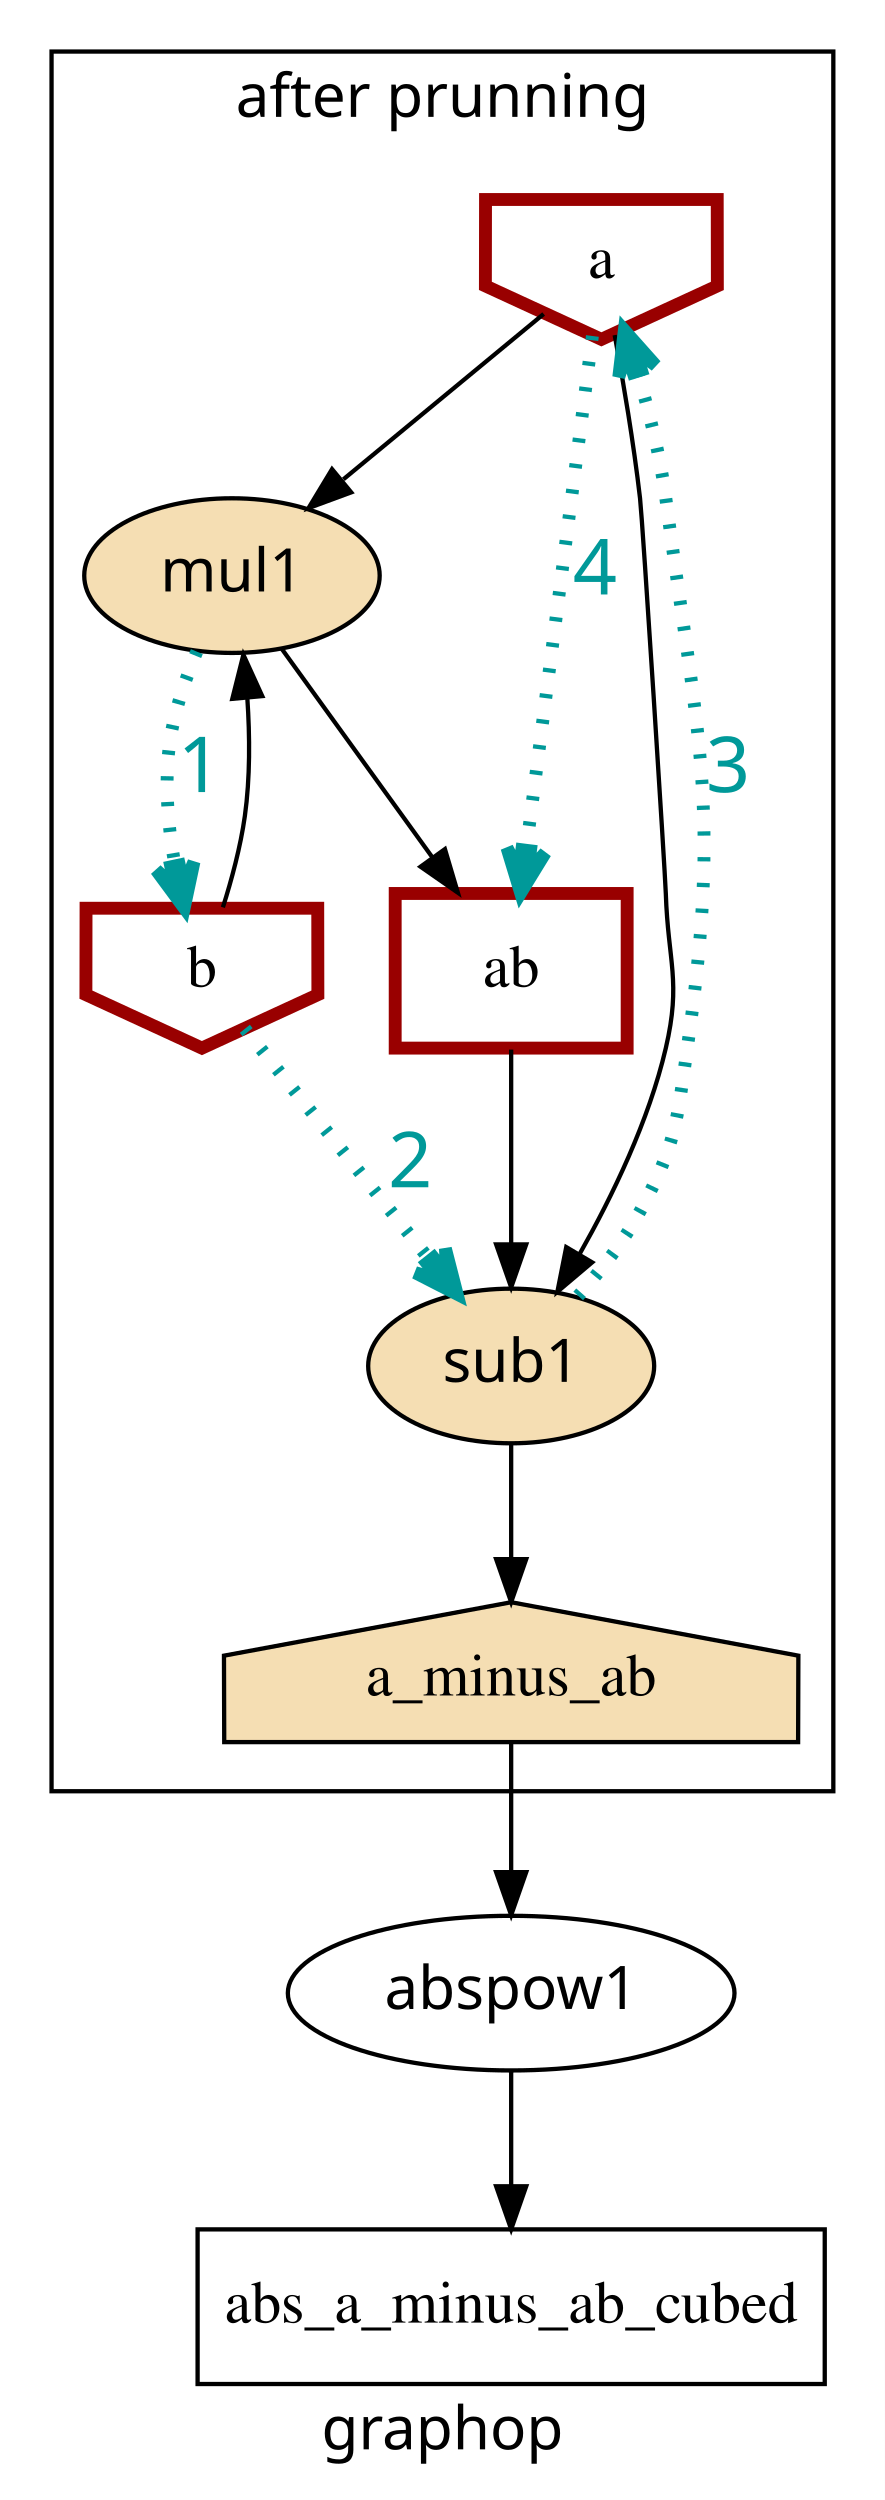
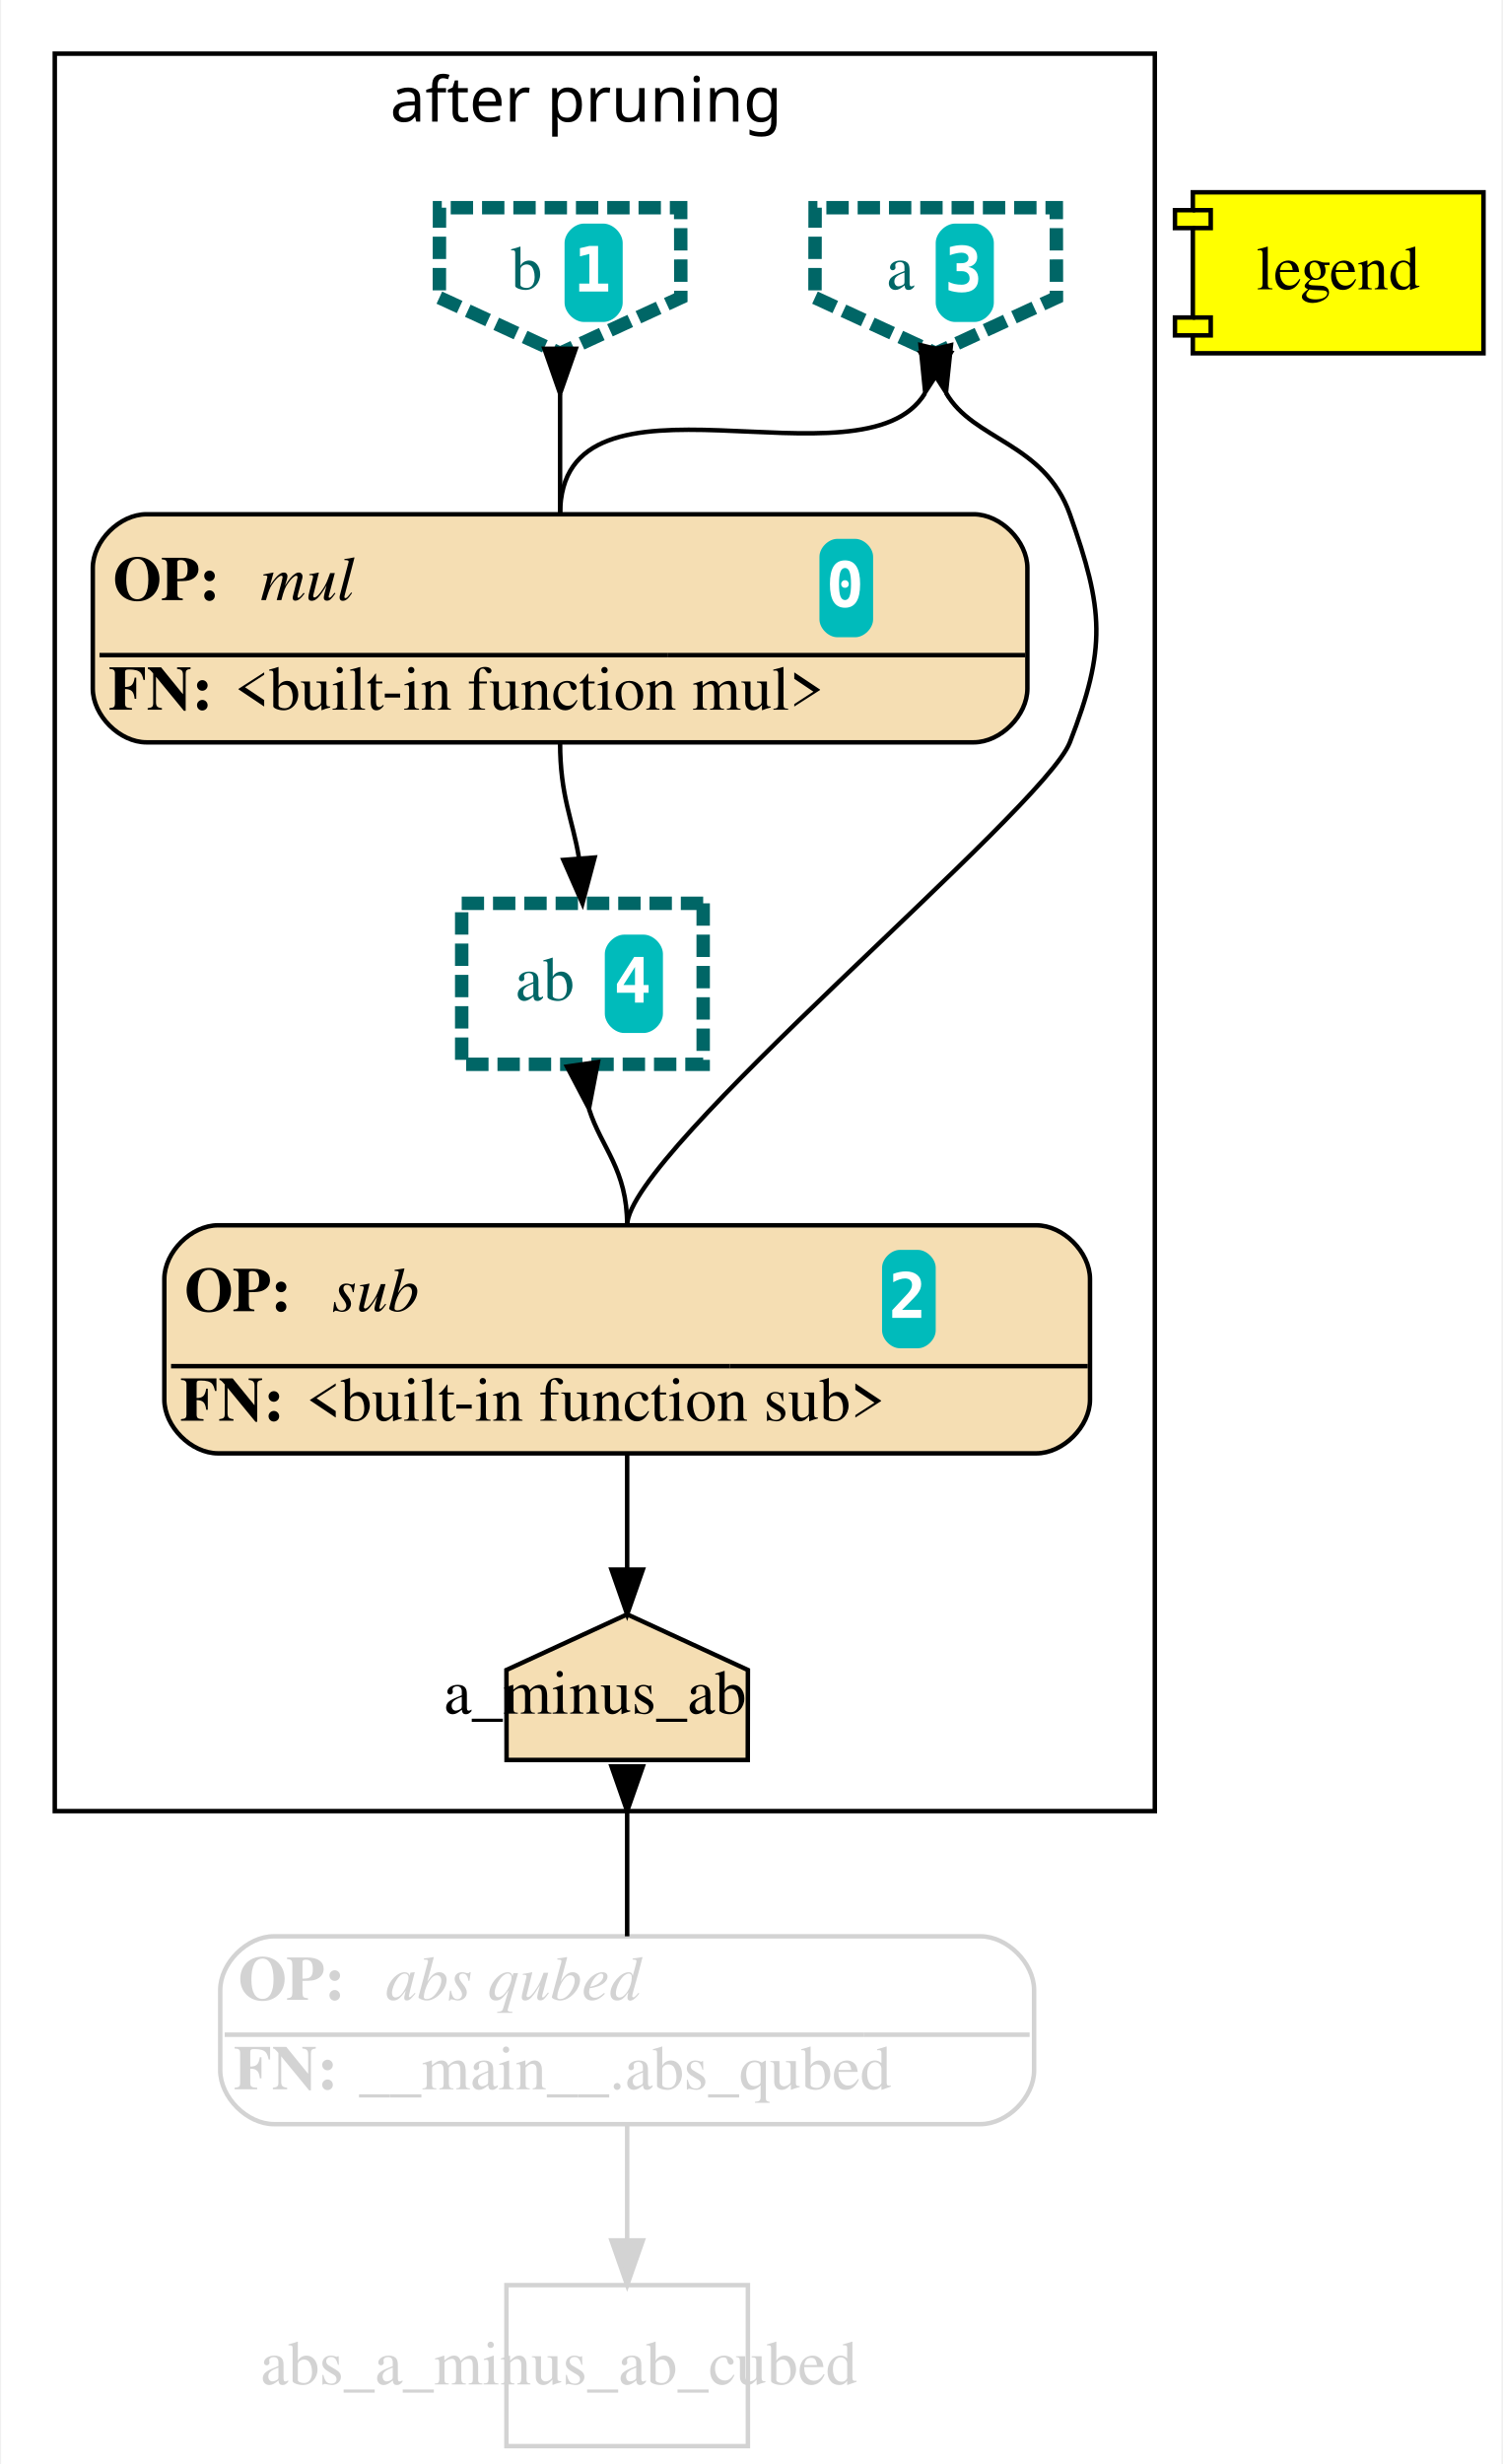
- <svg xmlns="http://www.w3.org/2000/svg" width="206pt" height="582pt" viewBox="0.00 0.00 206.00 582.00">
-   <g id="graph0" class="graph" transform="scale(1 1) rotate(0) translate(4 578)">
-     <polygon fill="white" stroke="transparent" points="-4,4 -4,-578 202,-578 202,4 -4,4" />
-     <text text-anchor="middle" x="99" y="-7.8" font-family="italic" font-size="14.00">graphop</text>
+ <svg xmlns="http://www.w3.org/2000/svg" xmlns:xlink="http://www.w3.org/1999/xlink" width="336pt" height="551pt" viewBox="0.00 0.00 335.50 551.00">
+   <g id="graph0" class="graph" transform="scale(1 1) rotate(0) translate(4 547)">
+     <polygon fill="white" stroke="transparent" points="-4,4 -4,-547 331.5,-547 331.5,4 -4,4" />
    <g id="clust1" class="cluster">
-       <polygon fill="none" stroke="black" points="8,-161 8,-566 190,-566 190,-161 8,-161" />
-       <text text-anchor="middle" x="99" y="-550.8" font-family="italic" font-size="14.00">after prunning</text>
+       <polygon fill="none" stroke="black" points="8,-142 8,-535 254,-535 254,-142 8,-142" />
+       <text text-anchor="start" x="83" y="-519.8" font-family="italic" font-size="14.00">after pruning</text>
    </g>
    <g id="node1" class="node">
-       <ellipse fill="none" stroke="black" cx="115" cy="-114" rx="51.99" ry="18" />
-       <text text-anchor="middle" x="115" y="-110.3" font-family="italic" font-size="14.00">abspow1</text>
+       <g id="a_node1">
+         <a xlink:title="(input)&#10;(to evict)&#10;(evicted)">
+           <polygon fill="none" stroke="#006666" stroke-width="3" stroke-dasharray="5,2" points="178,-480.44 205,-468 232,-480.44 231.97,-500.56 178.03,-500.56 178,-480.44" />
+           <text text-anchor="start" x="194" y="-482.3" font-family="Times,serif" font-size="14.00" fill="#006666">a</text>
+           <g id="a_node1_0">
+             <a xlink:href="https://graphtik.readthedocs.io/en/latest/arch.html#term-steps" xlink:title="computation order" target="_top">
+               <path fill="#00bbbb" stroke="transparent" d="M209.33,-475C209.33,-475 213.67,-475 213.67,-475 215.83,-475 218,-477.17 218,-479.33 218,-479.33 218,-492.67 218,-492.67 218,-494.83 215.83,-497 213.67,-497 213.67,-497 209.33,-497 209.33,-497 207.17,-497 205,-494.83 205,-492.67 205,-492.67 205,-479.33 205,-479.33 205,-477.17 207.17,-475 209.33,-475" />
+               <text text-anchor="start" x="207" y="-481.8" font-family="monospace" font-weight="bold" font-size="14.00" fill="white">3</text>
+             </a>
+           </g>
+         </a>
+       </g>
+     </g>
+     <g id="node3" class="node">
+       <g id="a_node3">
+         <a xlink:title="mul">
+           <path fill="wheat" stroke="transparent" d="M28.5,-381C28.5,-381 213.5,-381 213.5,-381 219.5,-381 225.5,-387 225.5,-393 225.5,-393 225.5,-420 225.5,-420 225.5,-426 219.5,-432 213.5,-432 213.5,-432 28.5,-432 28.5,-432 22.5,-432 16.5,-426 16.5,-420 16.5,-420 16.5,-393 16.5,-393 16.5,-387 22.5,-381 28.5,-381" />
+           <g id="a_node3_1">
+             <a xlink:title="FnOp(name='mul', needs=['a', 'b'], provides=['ab'], fn='mul')" target="_top">
+               <polyline fill="none" stroke="black" points="18,-400.5 145,-400.5 " />
+               <text text-anchor="start" x="21" y="-412.8" font-family="Times,serif" font-weight="bold" font-size="14.00">OP:</text>
+               <text text-anchor="start" x="49" y="-412.8" font-family="Times,serif" font-size="14.00"> </text>
+               <text text-anchor="start" x="54" y="-412.8" font-family="Times,serif" font-style="italic" font-size="14.00">mul</text>
+             </a>
+           </g>
+           <polyline fill="none" stroke="black" points="145,-400.5 225,-400.5 " />
+           <g id="a_node3_2">
+             <a xlink:href="https://graphtik.readthedocs.io/en/latest/arch.html#term-steps" xlink:title="computation order" target="_top">
+               <path fill="#00bbbb" stroke="transparent" d="M183,-404.5C183,-404.5 187,-404.5 187,-404.5 189,-404.5 191,-406.5 191,-408.5 191,-408.5 191,-422.5 191,-422.5 191,-424.5 189,-426.5 187,-426.5 187,-426.5 183,-426.5 183,-426.5 181,-426.5 179,-424.5 179,-422.5 179,-422.5 179,-408.5 179,-408.5 179,-406.5 181,-404.5 183,-404.5" />
+               <text text-anchor="start" x="180.5" y="-411.3" font-family="monospace" font-weight="bold" font-size="14.00" fill="white">0</text>
+             </a>
+           </g>
+           <g id="a_node3_3">
+             <a xlink:title="Same as a * b." target="_top">
+               <text text-anchor="start" x="20" y="-388.3" font-family="Times,serif" font-weight="bold" font-size="14.00">FN:</text>
+               <text text-anchor="start" x="48" y="-388.3" font-family="Times,serif" font-size="14.00"> &lt;built-in function mul&gt;</text>
+             </a>
+           </g>
+           <path fill="none" stroke="black" d="M28.5,-381C28.5,-381 213.5,-381 213.5,-381 219.5,-381 225.5,-387 225.5,-393 225.5,-393 225.5,-420 225.5,-420 225.5,-426 219.5,-432 213.5,-432 213.5,-432 28.5,-432 28.5,-432 22.5,-432 16.5,-426 16.5,-420 16.5,-420 16.5,-393 16.5,-393 16.5,-387 22.5,-381 28.5,-381" />
+         </a>
+       </g>
+     </g>
+     <g id="edge1" class="edge">
+       <path fill="none" stroke="black" d="M202.58,-459.03C188.8,-436.38 121,-468.65 121,-432" />
+       <polygon fill="black" stroke="black" points="201.6,-469.83 202.64,-459.28 208.4,-468.17 201.6,-469.83" />
+     </g>
+     <g id="node5" class="node">
+       <g id="a_node5">
+         <a xlink:title="sub">
+           <path fill="wheat" stroke="transparent" d="M44.5,-222C44.5,-222 227.5,-222 227.5,-222 233.5,-222 239.5,-228 239.5,-234 239.5,-234 239.5,-261 239.5,-261 239.5,-267 233.5,-273 227.5,-273 227.5,-273 44.5,-273 44.5,-273 38.5,-273 32.5,-267 32.5,-261 32.5,-261 32.5,-234 32.5,-234 32.5,-228 38.5,-222 44.5,-222" />
+           <g id="a_node5_4">
+             <a xlink:title="FnOp(name='sub', needs=['a', 'ab'], provides=['a_minus_ab'], fn='sub')" target="_top">
+               <polyline fill="none" stroke="black" points="34,-241.5 159,-241.5 " />
+               <text text-anchor="start" x="37" y="-253.8" font-family="Times,serif" font-weight="bold" font-size="14.00">OP:</text>
+               <text text-anchor="start" x="65" y="-253.8" font-family="Times,serif" font-size="14.00"> </text>
+               <text text-anchor="start" x="70" y="-253.8" font-family="Times,serif" font-style="italic" font-size="14.00">sub</text>
+             </a>
+           </g>
+           <polyline fill="none" stroke="black" points="159,-241.5 239,-241.5 " />
+           <g id="a_node5_5">
+             <a xlink:href="https://graphtik.readthedocs.io/en/latest/arch.html#term-steps" xlink:title="computation order" target="_top">
+               <path fill="#00bbbb" stroke="transparent" d="M197,-245.5C197,-245.5 201,-245.5 201,-245.5 203,-245.5 205,-247.5 205,-249.5 205,-249.5 205,-263.5 205,-263.5 205,-265.5 203,-267.5 201,-267.5 201,-267.5 197,-267.5 197,-267.5 195,-267.5 193,-265.5 193,-263.5 193,-263.5 193,-249.5 193,-249.5 193,-247.5 195,-245.5 197,-245.5" />
+               <text text-anchor="start" x="194.5" y="-252.3" font-family="monospace" font-weight="bold" font-size="14.00" fill="white">2</text>
+             </a>
+           </g>
+           <g id="a_node5_6">
+             <a xlink:title="Same as a - b." target="_top">
+               <text text-anchor="start" x="36" y="-229.3" font-family="Times,serif" font-weight="bold" font-size="14.00">FN:</text>
+               <text text-anchor="start" x="64" y="-229.3" font-family="Times,serif" font-size="14.00"> &lt;built-in function sub&gt;</text>
+             </a>
+           </g>
+           <path fill="none" stroke="black" d="M44.5,-222C44.5,-222 227.5,-222 227.5,-222 233.5,-222 239.5,-228 239.5,-234 239.5,-234 239.5,-261 239.5,-261 239.5,-267 233.5,-273 227.5,-273 227.5,-273 44.5,-273 44.5,-273 38.5,-273 32.5,-267 32.5,-261 32.5,-261 32.5,-234 32.5,-234 32.5,-228 38.5,-222 44.5,-222" />
+         </a>
+       </g>
+     </g>
+     <g id="edge2" class="edge">
+       <path fill="none" stroke="black" d="M207.33,-459.12C213.35,-448.52 229.31,-448.06 235,-432 242.57,-410.64 243.22,-402.12 235,-381 229.1,-365.83 136,-289.28 136,-273" />
+       <polygon fill="black" stroke="black" points="201.59,-468.19 207.3,-459.27 208.41,-469.81 201.59,-468.19" />
    </g>
    <g id="node2" class="node">
-       <polygon fill="none" stroke="black" points="188,-59 42,-59 42,-23 188,-23 188,-59" />
-       <text text-anchor="middle" x="115" y="-37.3" font-family="Times,serif" font-size="14.00">abs_a_minus_ab_cubed</text>
+       <g id="a_node2">
+         <a xlink:title="(input)&#10;(to evict)&#10;(evicted)">
+           <polygon fill="none" stroke="#006666" stroke-width="3" stroke-dasharray="5,2" points="94,-480.44 121,-468 148,-480.44 147.97,-500.56 94.03,-500.56 94,-480.44" />
+           <text text-anchor="start" x="110" y="-482.3" font-family="Times,serif" font-size="14.00" fill="#006666">b</text>
+           <g id="a_node2_7">
+             <a xlink:href="https://graphtik.readthedocs.io/en/latest/arch.html#term-steps" xlink:title="computation order" target="_top">
+               <path fill="#00bbbb" stroke="transparent" d="M126.33,-475C126.33,-475 130.67,-475 130.67,-475 132.83,-475 135,-477.17 135,-479.33 135,-479.33 135,-492.67 135,-492.67 135,-494.83 132.83,-497 130.67,-497 130.67,-497 126.33,-497 126.33,-497 124.17,-497 122,-494.83 122,-492.67 122,-492.67 122,-479.33 122,-479.33 122,-477.17 124.17,-475 126.33,-475" />
+               <text text-anchor="start" x="124" y="-481.8" font-family="monospace" font-weight="bold" font-size="14.00" fill="white">1</text>
+             </a>
+           </g>
+         </a>
+       </g>
+     </g>
+     <g id="edge3" class="edge">
+       <path fill="none" stroke="black" d="M121,-458.87C121,-449.84 121,-444.46 121,-432" />
+       <polygon fill="black" stroke="black" points="117.5,-469 121,-459 124.5,-469 117.5,-469" />
+     </g>
+     <g id="node4" class="node">
+       <g id="a_node4">
+         <a xlink:title="(to evict)&#10;(evicted)">
+           <polygon fill="none" stroke="#006666" stroke-width="3" stroke-dasharray="5,2" points="153,-345 99,-345 99,-309 153,-309 153,-345" />
+           <text text-anchor="start" x="111" y="-323.3" font-family="Times,serif" font-size="14.00" fill="#006666">ab</text>
+           <g id="a_node4_8">
+             <a xlink:href="https://graphtik.readthedocs.io/en/latest/arch.html#term-steps" xlink:title="computation order" target="_top">
+               <path fill="#00bbbb" stroke="transparent" d="M135.33,-316C135.33,-316 139.67,-316 139.67,-316 141.83,-316 144,-318.17 144,-320.33 144,-320.33 144,-333.67 144,-333.67 144,-335.83 141.83,-338 139.67,-338 139.67,-338 135.33,-338 135.33,-338 133.17,-338 131,-335.83 131,-333.67 131,-333.67 131,-320.33 131,-320.33 131,-318.17 133.17,-316 135.33,-316" />
+               <text text-anchor="start" x="133" y="-322.8" font-family="monospace" font-weight="bold" font-size="14.00" fill="white">4</text>
+             </a>
+           </g>
+         </a>
+       </g>
+     </g>
+     <g id="edge4" class="edge">
+       <path fill="none" stroke="black" d="M121,-381C121,-368.88 123.81,-363.78 125.22,-355.17" />
+       <polygon fill="black" stroke="black" points="128.72,-355.24 126,-345 121.74,-354.7 128.72,-355.24" />
+     </g>
+     <g id="edge5" class="edge">
+       <path fill="none" stroke="black" d="M127.48,-298.97C130.26,-290.23 136,-285.58 136,-273" />
+       <polygon fill="black" stroke="black" points="122.54,-308.49 127.46,-299.11 129.46,-309.51 122.54,-308.49" />
+     </g>
+     <g id="node6" class="node">
+       <g id="a_node6">
+         <a xlink:title="(output)&#10;(int) -8">
+           <polygon fill="wheat" stroke="black" points="163,-173.56 136,-186 109,-173.56 109.03,-153.44 162.97,-153.44 163,-173.56" />
+           <text text-anchor="start" x="95" y="-163.8" font-family="Times,serif" font-size="14.00">a_minus_ab</text>
+         </a>
+       </g>
+     </g>
+     <g id="edge6" class="edge">
+       <path fill="none" stroke="black" d="M136,-222C136,-210 136,-204.75 136,-196.12" />
+       <polygon fill="black" stroke="black" points="139.5,-196 136,-186 132.5,-196 139.5,-196" />
+     </g>
+     <g id="node7" class="node">
+       <g id="a_node7">
+         <a xlink:title="abs qubed">
+           <g id="a_node7_9">
+             <a xlink:title="FnOp(name='abs qubed', needs=['a_minus_ab'], provides=['abs_a_minus_ab_cubed'], fn='abs_qubed')" target="_top">
+               <polyline fill="none" stroke="#d3d3d3" points="46,-92 189,-92 " />
+               <text text-anchor="start" x="49" y="-99.8" font-family="Times,serif" font-weight="bold" font-size="14.00" fill="#d3d3d3">OP:</text>
+               <text text-anchor="start" x="77" y="-99.8" font-family="Times,serif" font-size="14.00" fill="#d3d3d3"> </text>
+               <text text-anchor="start" x="82" y="-99.8" font-family="Times,serif" font-style="italic" font-size="14.00" fill="#d3d3d3">abs qubed</text>
+             </a>
+           </g>
+           <polyline fill="none" stroke="#d3d3d3" points="189,-92 226,-92 " />
+           <g id="a_node7_10">
+             <a xlink:title="@operation(name=&quot;abs qubed&quot;,&#10;           needs=[&quot;a_minus_ab&quot;],&#10;           provides=[&quot;abs_a_minus_ab_cubed&quot;])&#10;def abs_qubed(a):&#10;    return abs(a) ** 3" target="_top">
+               <text text-anchor="start" x="48" y="-79.8" font-family="Times,serif" font-weight="bold" font-size="14.00" fill="#d3d3d3">FN:</text>
+               <text text-anchor="start" x="76" y="-79.8" font-family="Times,serif" font-size="14.00" fill="#d3d3d3"> __main__.abs_qubed</text>
+             </a>
+           </g>
+           <path fill="none" stroke="#d3d3d3" d="M57,-72C57,-72 215,-72 215,-72 221,-72 227,-78 227,-84 227,-84 227,-102 227,-102 227,-108 221,-114 215,-114 215,-114 57,-114 57,-114 51,-114 45,-108 45,-102 45,-102 45,-84 45,-84 45,-78 51,-72 57,-72" />
+         </a>
+       </g>
+     </g>
+     <g id="edge7" class="edge">
+       <path fill="none" stroke="black" d="M136,-141.89C136,-132.44 136,-126.93 136,-114" />
+       <polygon fill="black" stroke="black" points="132.5,-152 136,-142 139.5,-152 132.5,-152" />
+     </g>
+     <g id="node8" class="node">
+       <g id="a_node8">
+         <a xlink:title="(pruned)">
+           <polygon fill="none" stroke="#d3d3d3" points="163,-36 109,-36 109,0 163,0 163,-36" />
+           <text text-anchor="start" x="54" y="-13.8" font-family="Times,serif" font-size="14.00" fill="#d3d3d3">abs_a_minus_ab_cubed</text>
+         </a>
+       </g>
    </g>
    <g id="edge8" class="edge">
-       <path fill="none" stroke="black" d="M115,-95.81C115,-87.79 115,-78.05 115,-69.07" />
-       <polygon fill="black" stroke="black" points="118.5,-69.03 115,-59.03 111.5,-69.03 118.5,-69.03" />
+       <path fill="none" stroke="#d3d3d3" d="M136,-72C136,-60 136,-54.75 136,-46.12" />
+       <polygon fill="#d3d3d3" stroke="#d3d3d3" points="139.5,-46 136,-36 132.5,-46 139.5,-46" />
    </g>
-     <g id="node3" class="node">
-       <polygon fill="none" stroke="#990000" stroke-width="3" points="109,-511.44 136,-499 163,-511.44 162.97,-531.56 109.03,-531.56 109,-511.44" />
-       <text text-anchor="middle" x="136" y="-513.3" font-family="Times,serif" font-size="14.00">a</text>
-     </g>
-     <g id="node4" class="node">
-       <ellipse fill="wheat" stroke="black" cx="50" cy="-444" rx="34.39" ry="18" />
-       <text text-anchor="middle" x="50" y="-440.3" font-family="italic" font-size="14.00">mul1</text>
-     </g>
-     <g id="edge1" class="edge">
-       <path fill="none" stroke="black" d="M122.56,-504.91C110.13,-494.64 91.3,-479.09 75.93,-466.41" />
-       <polygon fill="black" stroke="black" points="77.76,-463.38 67.82,-459.71 73.3,-468.78 77.76,-463.38" />
-     </g>
-     <g id="node6" class="node">
-       <polygon fill="none" stroke="#990000" stroke-width="3" points="142,-370 88,-370 88,-334 142,-334 142,-370" />
-       <text text-anchor="middle" x="115" y="-348.3" font-family="Times,serif" font-size="14.00">ab</text>
-     </g>
-     <g id="edge12" class="edge">
-       <path fill="none" stroke="#009999" stroke-width="3" stroke-dasharray="1,5" d="M133.91,-499.78C130.31,-471.87 122.93,-414.51 118.52,-380.35" />
-       <polygon fill="#009999" stroke="#009999" stroke-width="3" points="117.21,-370.14 122.95,-379.48 118.84,-374.97 119.48,-379.93 118.49,-380.05 117.49,-380.18 116.85,-375.22 114.02,-380.63 117.21,-370.14 117.21,-370.14" />
-       <text text-anchor="middle" x="134.5" y="-439.6" font-family="bold" font-size="18.00" fill="#009999">4</text>
-     </g>
-     <g id="node7" class="node">
-       <ellipse fill="wheat" stroke="black" cx="115" cy="-260" rx="33.29" ry="18" />
-       <text text-anchor="middle" x="115" y="-256.3" font-family="italic" font-size="14.00">sub1</text>
-     </g>
-     <g id="edge2" class="edge">
-       <path fill="none" stroke="black" d="M139.1,-499.99C141.07,-489.28 143.52,-474.84 145,-462 145.59,-456.91 150.83,-375.12 151,-370 151.52,-354.01 154.63,-349.58 151,-334 147.06,-317.12 138.63,-299.65 130.92,-286.04" />
-       <polygon fill="black" stroke="black" points="133.85,-284.12 125.76,-277.28 127.82,-287.67 133.85,-284.12" />
-     </g>
-     <g id="node5" class="node">
-       <polygon fill="none" stroke="#990000" stroke-width="3" points="16,-346.44 43,-334 70,-346.44 69.97,-366.56 16.03,-366.56 16,-346.44" />
-       <text text-anchor="middle" x="43" y="-348.3" font-family="Times,serif" font-size="14.00">b</text>
-     </g>
-     <g id="edge9" class="edge">
-       <path fill="none" stroke="#009999" stroke-width="3" stroke-dasharray="1,5" d="M41.82,-426.3C39.45,-420.63 37.19,-414.17 36,-408 34.02,-397.73 34.98,-386.26 36.75,-376.47" />
-       <polygon fill="#009999" stroke="#009999" stroke-width="3" points="38.88,-366.64 41.16,-377.36 38.8,-371.74 37.74,-376.62 36.76,-376.41 35.78,-376.2 36.84,-371.31 32.36,-375.46 38.88,-366.64 38.88,-366.64" />
-       <text text-anchor="middle" x="42.5" y="-393.6" font-family="bold" font-size="18.00" fill="#009999">1</text>
-     </g>
-     <g id="edge3" class="edge">
-       <path fill="none" stroke="black" d="M61.62,-426.91C71.36,-413.43 85.43,-393.95 96.68,-378.37" />
-       <polygon fill="black" stroke="black" points="99.58,-380.33 102.59,-370.18 93.9,-376.23 99.58,-380.33" />
-     </g>
-     <g id="edge4" class="edge">
-       <path fill="none" stroke="black" d="M47.89,-366.77C49.91,-373.14 52,-380.87 53,-388 54.24,-396.89 54.17,-406.65 53.58,-415.45" />
-       <polygon fill="black" stroke="black" points="50.08,-415.31 52.66,-425.59 57.05,-415.95 50.08,-415.31" />
-     </g>
-     <g id="edge10" class="edge">
-       <path fill="none" stroke="#009999" stroke-width="3" stroke-dasharray="1,5" d="M53.01,-338.49C64.1,-324.62 82.24,-301.95 96.04,-284.7" />
-       <polygon fill="#009999" stroke="#009999" stroke-width="3" points="102.41,-276.73 99.68,-287.35 100.07,-281.26 96.95,-285.17 96.17,-284.54 95.38,-283.92 98.51,-280.01 92.65,-281.73 102.41,-276.73 102.41,-276.73" />
-       <text text-anchor="middle" x="91.5" y="-301.6" font-family="bold" font-size="18.00" fill="#009999">2</text>
-     </g>
-     <g id="edge5" class="edge">
-       <path fill="none" stroke="black" d="M115,-333.65C115,-320.82 115,-303.11 115,-288.38" />
-       <polygon fill="black" stroke="black" points="118.5,-288.3 115,-278.3 111.5,-288.3 118.5,-288.3" />
-     </g>
-     <g id="edge11" class="edge">
-       <path fill="none" stroke="#009999" stroke-width="3" stroke-dasharray="1,5" d="M130.61,-276.31C135.79,-282.08 141.2,-288.96 145,-296 153.36,-311.47 153.53,-316.59 156,-334 163.99,-390.37 158.43,-405.55 151,-462 149.71,-471.81 147.07,-482.35 144.37,-491.49" />
-       <polygon fill="#009999" stroke="#009999" stroke-width="3" points="141.35,-501.1 140.05,-490.22 141.9,-496.03 143.39,-491.26 144.35,-491.56 145.3,-491.86 143.8,-496.63 148.64,-492.91 141.35,-501.1 141.35,-501.1" />
-       <text text-anchor="middle" x="165.5" y="-393.6" font-family="bold" font-size="18.00" fill="#009999">3</text>
-     </g>
-     <g id="node8" class="node">
-       <polygon fill="wheat" stroke="black" points="181.86,-192.56 115,-205 48.14,-192.56 48.2,-172.44 181.8,-172.44 181.86,-192.56" />
-       <text text-anchor="middle" x="115" y="-183.3" font-family="Times,serif" font-size="14.00">a_minus_ab</text>
-     </g>
-     <g id="edge6" class="edge">
-       <path fill="none" stroke="black" d="M115,-241.81C115,-233.79 115,-224.05 115,-215.07" />
-       <polygon fill="black" stroke="black" points="118.5,-215.03 115,-205.03 111.5,-215.03 118.5,-215.03" />
-     </g>
-     <g id="edge7" class="edge">
-       <path fill="none" stroke="black" d="M115,-172.31C115,-163.82 115,-152.6 115,-142.35" />
-       <polygon fill="black" stroke="black" points="118.5,-142.16 115,-132.16 111.5,-142.16 118.5,-142.16" />
+     <g id="node9" class="node">
+       <g id="a_node9">
+         <a xlink:href="https://graphtik.readthedocs.io/en/latest/_images/GraphtikLegend.svg" xlink:title="legend" target="_blank">
+           <polygon fill="yellow" stroke="black" points="327.5,-504 262.5,-504 262.5,-500 258.5,-500 258.5,-496 262.5,-496 262.5,-476 258.5,-476 258.5,-472 262.5,-472 262.5,-468 327.5,-468 327.5,-504" />
+           <polyline fill="none" stroke="black" points="262.5,-500 266.5,-500 266.5,-496 262.5,-496 " />
+           <polyline fill="none" stroke="black" points="262.5,-476 266.5,-476 266.5,-472 262.5,-472 " />
+           <text text-anchor="middle" x="295" y="-482.3" font-family="Times,serif" font-size="14.00">legend</text>
+         </a>
+       </g>
    </g>
  </g>
</svg>
